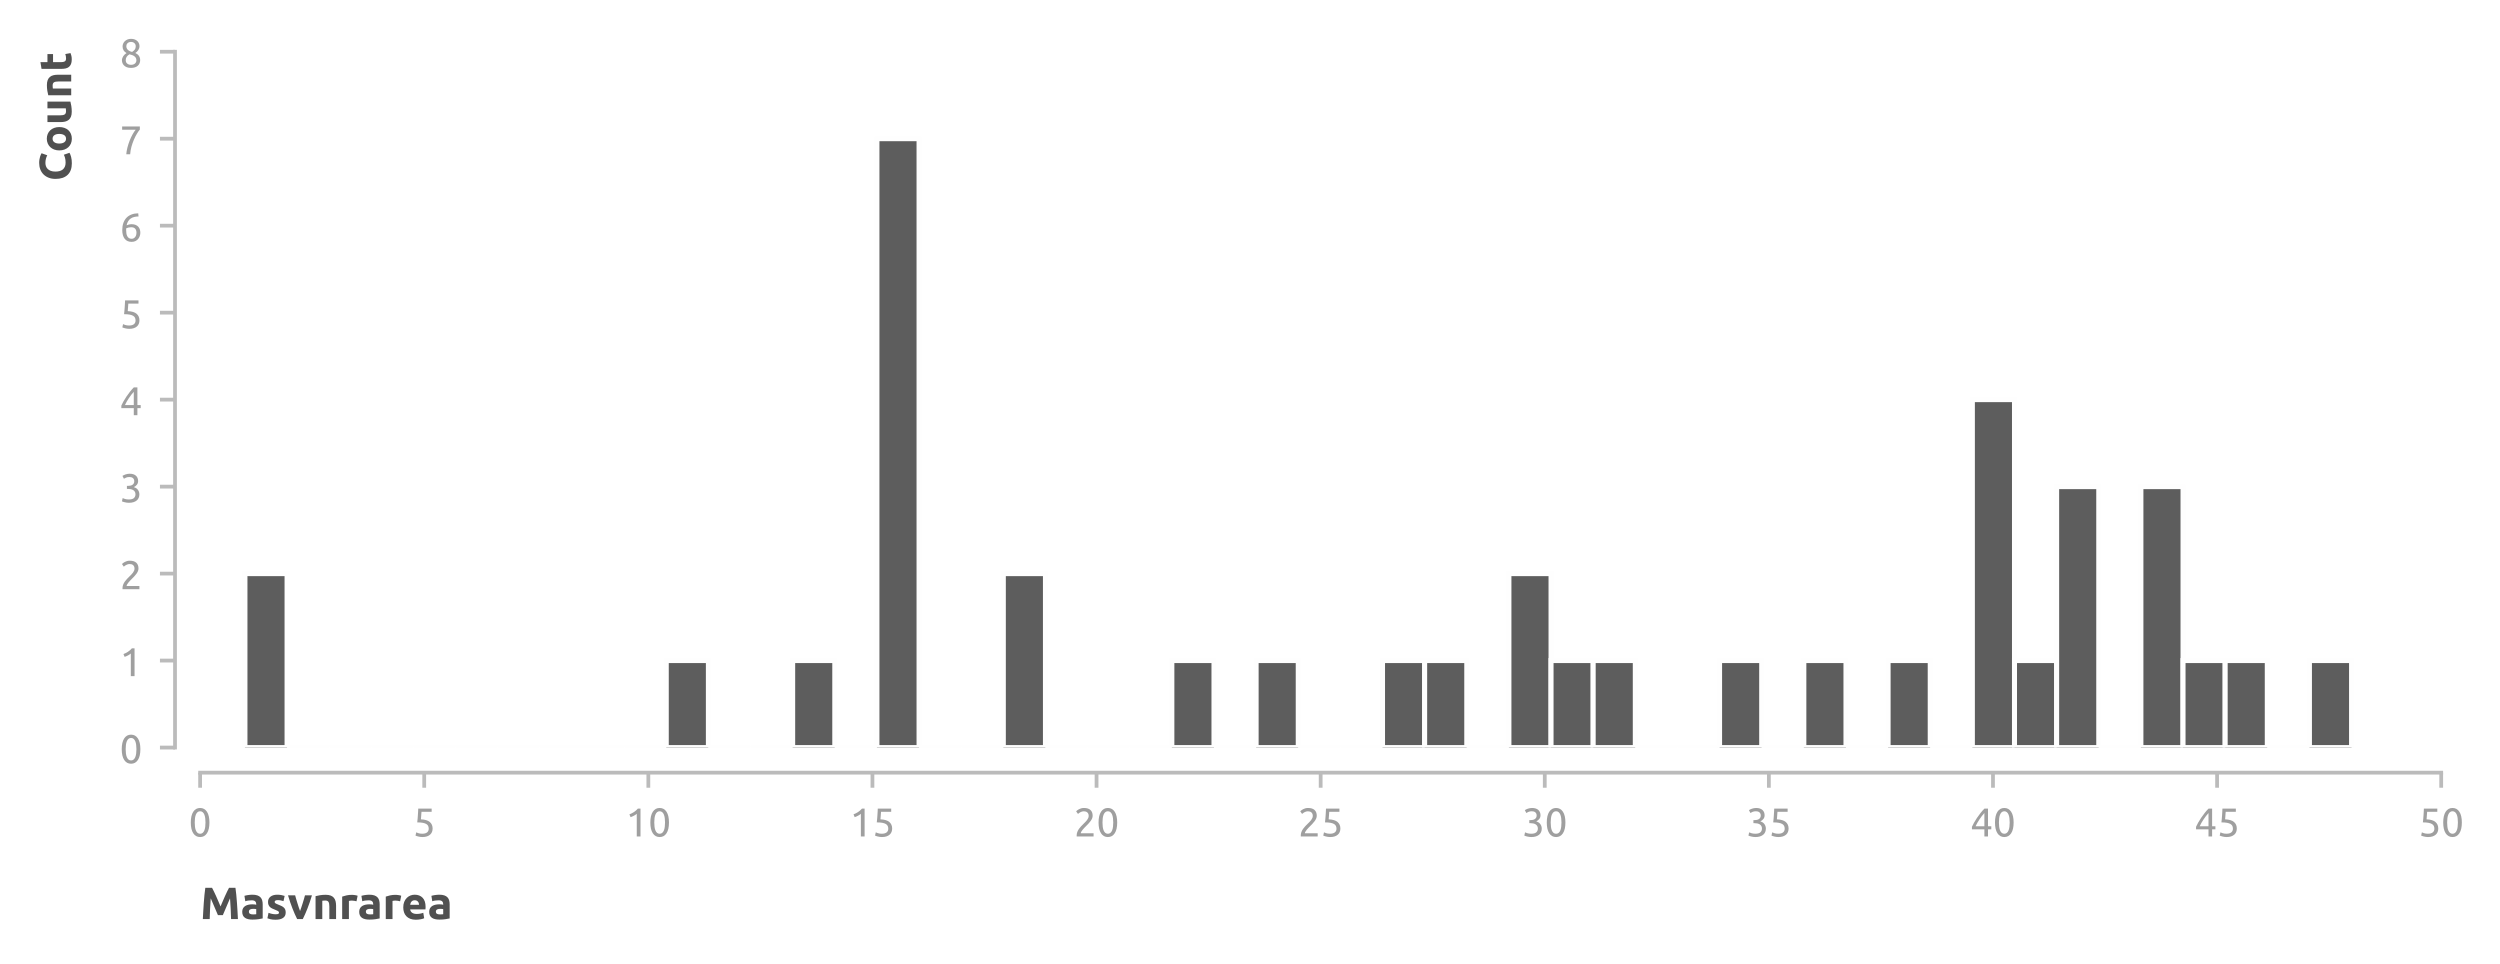
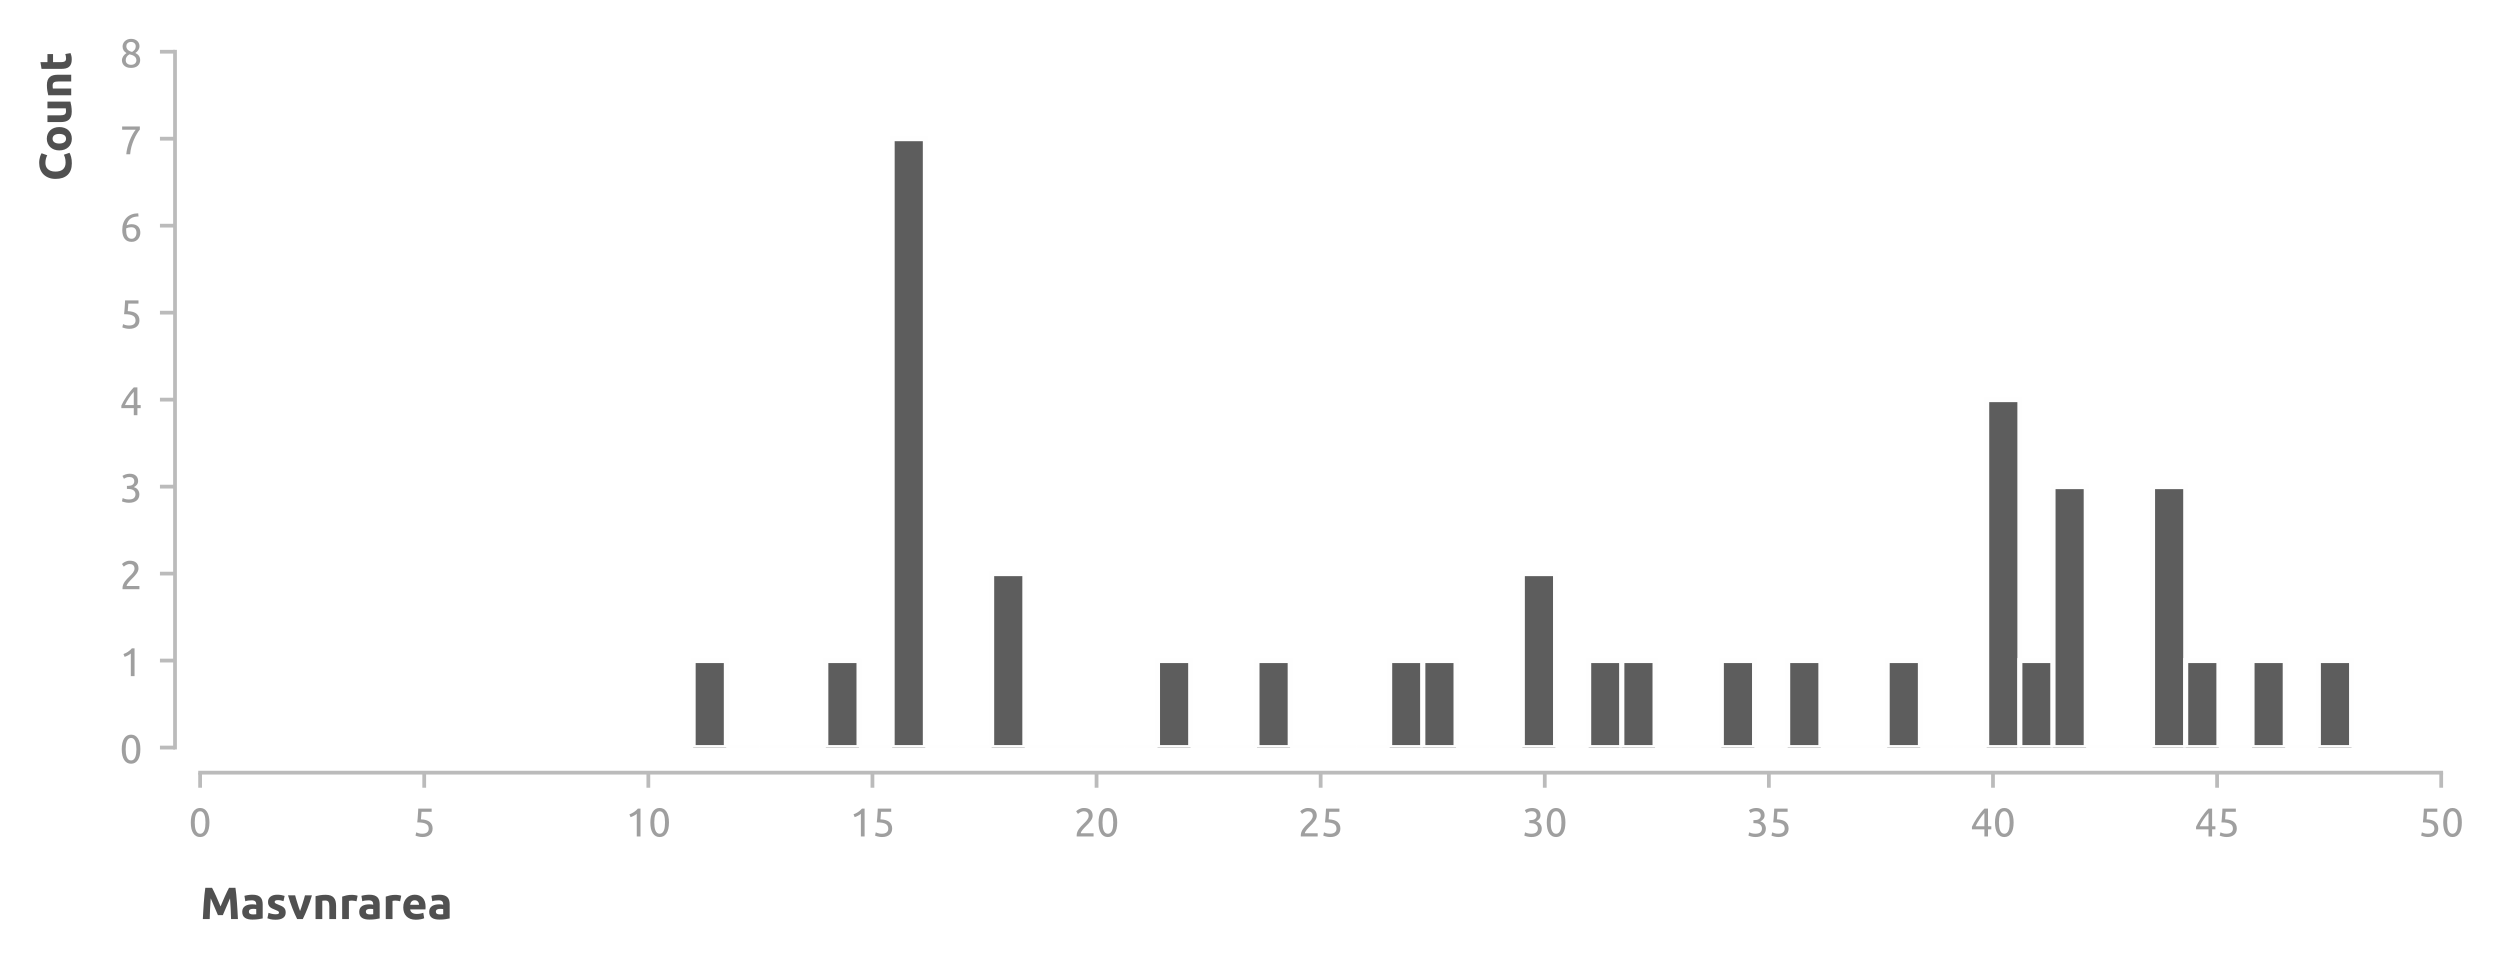
<svg xmlns="http://www.w3.org/2000/svg" xmlns:xlink="http://www.w3.org/1999/xlink" width="497.973pt" height="191.94pt" viewBox="0 0 497.973 191.94" version="1.1">
  <defs>
    <style type="text/css">*{stroke-linejoin: round; stroke-linecap: butt}</style>
  </defs>
  <g id="figure_1">
    <g id="patch_1">
      <path d="M 0 191.94  L 497.973 191.94  L 497.973 0  L 0 0  L 0 191.94  z " style="fill: none" />
    </g>
    <g id="axes_1">
      <g id="patch_2">
        <path d="M 39.861 148.904  L 486.261 148.904  L 486.261 10.304  L 39.861 10.304  L 39.861 148.904  z " style="fill: none" />
      </g>
      <g id="matplotlib.axis_1">
        <g id="xtick_1">
          <g id="line2d_1">
            <defs>
-               <path id="mdb05802942" d="M 0 0  L 0 3  " style="stroke: #bbbbbb; stroke-width: 0.75" />
+               <path id="m3049bb9546" d="M 0 0  L 0 3  " style="stroke: #bbbbbb; stroke-width: 0.75" />
            </defs>
            <g>
-               <use xlink:href="#mdb05802942" x="39.861" y="153.904" style="fill: #bbbbbb; stroke: #bbbbbb; stroke-width: 0.75" />
+               <use xlink:href="#m3049bb9546" x="39.861" y="153.904" style="fill: #bbbbbb; stroke: #bbbbbb; stroke-width: 0.75" />
            </g>
          </g>
          <g id="text_1">
            <g style="fill: #9f9f9f" transform="translate(37.60469 166.6113) scale(0.08 -0.08)">
              <defs>
                <path id="Ubuntu-30" d="M 320 2221  Q 320 3334 713 3936  Q 1107 4538 1805 4538  Q 2502 4538 2896 3936  Q 3290 3334 3290 2221  Q 3290 1107 2896 505  Q 2502 -96 1805 -96  Q 1107 -96 713 505  Q 320 1107 320 2221  z M 2662 2221  Q 2662 2586 2620 2912  Q 2579 3238 2480 3481  Q 2381 3725 2214 3869  Q 2048 4013 1805 4013  Q 1562 4013 1395 3869  Q 1229 3725 1129 3481  Q 1030 3238 988 2912  Q 947 2586 947 2221  Q 947 1856 988 1529  Q 1030 1203 1129 960  Q 1229 717 1395 573  Q 1562 429 1805 429  Q 2048 429 2214 573  Q 2381 717 2480 960  Q 2579 1203 2620 1529  Q 2662 1856 2662 2221  z " transform="scale(0.015625)" />
              </defs>
              <use xlink:href="#Ubuntu-30" />
            </g>
          </g>
        </g>
        <g id="xtick_2">
          <g id="line2d_2">
            <g>
-               <use xlink:href="#mdb05802942" x="84.501" y="153.904" style="fill: #bbbbbb; stroke: #bbbbbb; stroke-width: 0.75" />
+               <use xlink:href="#m3049bb9546" x="84.501" y="153.904" style="fill: #bbbbbb; stroke: #bbbbbb; stroke-width: 0.75" />
            </g>
          </g>
          <g id="text_2">
            <g style="fill: #9f9f9f" transform="translate(82.24469 166.6113) scale(0.08 -0.08)">
              <defs>
                <path id="Ubuntu-35" d="M 1274 2726  Q 2240 2688 2691 2304  Q 3142 1920 3142 1261  Q 3142 966 3043 716  Q 2944 467 2742 288  Q 2541 109 2233 6  Q 1926 -96 1504 -96  Q 1338 -96 1165 -70  Q 992 -45 845 -6  Q 698 32 582 70  Q 467 109 416 134  L 531 653  Q 640 602 886 518  Q 1133 435 1491 435  Q 1779 435 1974 499  Q 2170 563 2291 672  Q 2413 781 2467 925  Q 2522 1069 2522 1229  Q 2522 1472 2438 1661  Q 2355 1850 2144 1978  Q 1933 2106 1581 2173  Q 1229 2240 691 2240  Q 730 2554 752 2829  Q 774 3104 793 3366  Q 813 3629 825 3888  Q 838 4147 851 4435  L 2989 4435  L 2989 3930  L 1370 3930  Q 1363 3834 1350 3670  Q 1338 3507 1325 3331  Q 1312 3155 1299 2988  Q 1286 2822 1274 2726  z " transform="scale(0.015625)" />
              </defs>
              <use xlink:href="#Ubuntu-35" />
            </g>
          </g>
        </g>
        <g id="xtick_3">
          <g id="line2d_3">
            <g>
-               <use xlink:href="#mdb05802942" x="129.141" y="153.904" style="fill: #bbbbbb; stroke: #bbbbbb; stroke-width: 0.75" />
+               <use xlink:href="#m3049bb9546" x="129.141" y="153.904" style="fill: #bbbbbb; stroke: #bbbbbb; stroke-width: 0.75" />
            </g>
          </g>
          <g id="text_3">
            <g style="fill: #9f9f9f" transform="translate(124.6284 166.6113) scale(0.08 -0.08)">
              <defs>
                <path id="Ubuntu-31" d="M 595 3520  Q 960 3661 1305 3881  Q 1651 4102 1939 4435  L 2362 4435  L 2362 0  L 1766 0  L 1766 3610  Q 1690 3539 1578 3462  Q 1466 3386 1334 3315  Q 1203 3245 1059 3181  Q 915 3117 781 3072  L 595 3520  z " transform="scale(0.015625)" />
              </defs>
              <use xlink:href="#Ubuntu-31" />
              <use xlink:href="#Ubuntu-30" x="56.4" />
            </g>
          </g>
        </g>
        <g id="xtick_4">
          <g id="line2d_4">
            <g>
-               <use xlink:href="#mdb05802942" x="173.781" y="153.904" style="fill: #bbbbbb; stroke: #bbbbbb; stroke-width: 0.75" />
+               <use xlink:href="#m3049bb9546" x="173.781" y="153.904" style="fill: #bbbbbb; stroke: #bbbbbb; stroke-width: 0.75" />
            </g>
          </g>
          <g id="text_4">
            <g style="fill: #9f9f9f" transform="translate(169.2684 166.6113) scale(0.08 -0.08)">
              <use xlink:href="#Ubuntu-31" />
              <use xlink:href="#Ubuntu-35" x="56.4" />
            </g>
          </g>
        </g>
        <g id="xtick_5">
          <g id="line2d_5">
            <g>
-               <use xlink:href="#mdb05802942" x="218.421" y="153.904" style="fill: #bbbbbb; stroke: #bbbbbb; stroke-width: 0.75" />
+               <use xlink:href="#m3049bb9546" x="218.421" y="153.904" style="fill: #bbbbbb; stroke: #bbbbbb; stroke-width: 0.75" />
            </g>
          </g>
          <g id="text_5">
            <g style="fill: #9f9f9f" transform="translate(213.9084 166.6113) scale(0.08 -0.08)">
              <defs>
                <path id="Ubuntu-32" d="M 2989 3302  Q 2989 3072 2896 2857  Q 2803 2643 2649 2435  Q 2496 2227 2304 2025  Q 2112 1824 1920 1632  Q 1811 1523 1667 1376  Q 1523 1229 1395 1069  Q 1267 909 1180 761  Q 1094 614 1094 506  L 3136 506  L 3136 0  L 448 0  Q 442 38 442 76  Q 442 115 442 147  Q 442 448 541 707  Q 640 966 800 1196  Q 960 1427 1158 1632  Q 1357 1837 1549 2029  Q 1709 2182 1853 2332  Q 1997 2483 2109 2633  Q 2221 2784 2288 2944  Q 2355 3104 2355 3283  Q 2355 3475 2294 3609  Q 2234 3744 2131 3833  Q 2029 3923 1891 3964  Q 1754 4006 1600 4006  Q 1414 4006 1260 3955  Q 1107 3904 985 3837  Q 864 3770 781 3696  Q 698 3622 653 3584  L 358 4006  Q 416 4070 531 4163  Q 646 4256 806 4339  Q 966 4422 1164 4480  Q 1363 4538 1594 4538  Q 2291 4538 2640 4214  Q 2989 3891 2989 3302  z " transform="scale(0.015625)" />
              </defs>
              <use xlink:href="#Ubuntu-32" />
              <use xlink:href="#Ubuntu-30" x="56.4" />
            </g>
          </g>
        </g>
        <g id="xtick_6">
          <g id="line2d_6">
            <g>
-               <use xlink:href="#mdb05802942" x="263.061" y="153.904" style="fill: #bbbbbb; stroke: #bbbbbb; stroke-width: 0.75" />
+               <use xlink:href="#m3049bb9546" x="263.061" y="153.904" style="fill: #bbbbbb; stroke: #bbbbbb; stroke-width: 0.75" />
            </g>
          </g>
          <g id="text_6">
            <g style="fill: #9f9f9f" transform="translate(258.5484 166.6113) scale(0.08 -0.08)">
              <use xlink:href="#Ubuntu-32" />
              <use xlink:href="#Ubuntu-35" x="56.4" />
            </g>
          </g>
        </g>
        <g id="xtick_7">
          <g id="line2d_7">
            <g>
-               <use xlink:href="#mdb05802942" x="307.701" y="153.904" style="fill: #bbbbbb; stroke: #bbbbbb; stroke-width: 0.75" />
+               <use xlink:href="#m3049bb9546" x="307.701" y="153.904" style="fill: #bbbbbb; stroke: #bbbbbb; stroke-width: 0.75" />
            </g>
          </g>
          <g id="text_7">
            <g style="fill: #9f9f9f" transform="translate(303.1884 166.6113) scale(0.08 -0.08)">
              <defs>
                <path id="Ubuntu-33" d="M 1446 435  Q 2016 435 2262 659  Q 2509 883 2509 1261  Q 2509 1504 2406 1670  Q 2304 1837 2137 1936  Q 1971 2035 1750 2076  Q 1530 2118 1299 2118  L 1146 2118  L 1146 2605  L 1357 2605  Q 1517 2605 1686 2637  Q 1856 2669 1997 2752  Q 2138 2835 2227 2979  Q 2317 3123 2317 3341  Q 2317 3520 2253 3648  Q 2189 3776 2083 3859  Q 1978 3942 1840 3977  Q 1702 4013 1549 4013  Q 1242 4013 1027 3923  Q 813 3834 666 3738  L 435 4192  Q 512 4243 630 4304  Q 749 4365 896 4416  Q 1043 4467 1212 4502  Q 1382 4538 1568 4538  Q 1920 4538 2176 4451  Q 2432 4365 2598 4208  Q 2765 4051 2848 3836  Q 2931 3622 2931 3373  Q 2931 3027 2732 2780  Q 2534 2534 2253 2406  Q 2426 2355 2586 2259  Q 2746 2163 2864 2016  Q 2982 1869 3056 1677  Q 3130 1485 3130 1248  Q 3130 960 3030 713  Q 2931 467 2723 288  Q 2515 109 2201 6  Q 1888 -96 1459 -96  Q 1293 -96 1117 -70  Q 941 -45 787 -6  Q 634 32 518 70  Q 403 109 352 134  L 467 653  Q 576 602 829 518  Q 1082 435 1446 435  z " transform="scale(0.015625)" />
              </defs>
              <use xlink:href="#Ubuntu-33" />
              <use xlink:href="#Ubuntu-30" x="56.4" />
            </g>
          </g>
        </g>
        <g id="xtick_8">
          <g id="line2d_8">
            <g>
-               <use xlink:href="#mdb05802942" x="352.341" y="153.904" style="fill: #bbbbbb; stroke: #bbbbbb; stroke-width: 0.75" />
+               <use xlink:href="#m3049bb9546" x="352.341" y="153.904" style="fill: #bbbbbb; stroke: #bbbbbb; stroke-width: 0.75" />
            </g>
          </g>
          <g id="text_8">
            <g style="fill: #9f9f9f" transform="translate(347.8284 166.6113) scale(0.08 -0.08)">
              <use xlink:href="#Ubuntu-33" />
              <use xlink:href="#Ubuntu-35" x="56.4" />
            </g>
          </g>
        </g>
        <g id="xtick_9">
          <g id="line2d_9">
            <g>
-               <use xlink:href="#mdb05802942" x="396.981" y="153.904" style="fill: #bbbbbb; stroke: #bbbbbb; stroke-width: 0.75" />
+               <use xlink:href="#m3049bb9546" x="396.981" y="153.904" style="fill: #bbbbbb; stroke: #bbbbbb; stroke-width: 0.75" />
            </g>
          </g>
          <g id="text_9">
            <g style="fill: #9f9f9f" transform="translate(392.4684 166.6113) scale(0.08 -0.08)">
              <defs>
                <path id="Ubuntu-34" d="M 256 1536  Q 378 1818 589 2192  Q 800 2566 1065 2963  Q 1331 3360 1635 3744  Q 1939 4128 2246 4435  L 2816 4435  L 2816 1619  L 3341 1619  L 3341 1133  L 2816 1133  L 2816 0  L 2240 0  L 2240 1133  L 256 1133  L 256 1536  z M 2240 3731  Q 2048 3526 1853 3273  Q 1658 3021 1472 2745  Q 1286 2470 1123 2182  Q 960 1894 832 1619  L 2240 1619  L 2240 3731  z " transform="scale(0.015625)" />
              </defs>
              <use xlink:href="#Ubuntu-34" />
              <use xlink:href="#Ubuntu-30" x="56.4" />
            </g>
          </g>
        </g>
        <g id="xtick_10">
          <g id="line2d_10">
            <g>
-               <use xlink:href="#mdb05802942" x="441.621" y="153.904" style="fill: #bbbbbb; stroke: #bbbbbb; stroke-width: 0.75" />
+               <use xlink:href="#m3049bb9546" x="441.621" y="153.904" style="fill: #bbbbbb; stroke: #bbbbbb; stroke-width: 0.75" />
            </g>
          </g>
          <g id="text_10">
            <g style="fill: #9f9f9f" transform="translate(437.1084 166.6113) scale(0.08 -0.08)">
              <use xlink:href="#Ubuntu-34" />
              <use xlink:href="#Ubuntu-35" x="56.4" />
            </g>
          </g>
        </g>
        <g id="xtick_11">
          <g id="line2d_11">
            <g>
-               <use xlink:href="#mdb05802942" x="486.261" y="153.904" style="fill: #bbbbbb; stroke: #bbbbbb; stroke-width: 0.75" />
+               <use xlink:href="#m3049bb9546" x="486.261" y="153.904" style="fill: #bbbbbb; stroke: #bbbbbb; stroke-width: 0.75" />
            </g>
          </g>
          <g id="text_11">
            <g style="fill: #9f9f9f" transform="translate(481.7484 166.6113) scale(0.08 -0.08)">
              <use xlink:href="#Ubuntu-35" />
              <use xlink:href="#Ubuntu-30" x="56.4" />
            </g>
          </g>
        </g>
        <g id="text_12">
          <g style="fill: #505050" transform="translate(39.86094 183.0747) scale(0.09 -0.09)">
            <defs>
              <path id="Ubuntu-Bold-4d" d="M 1690 4435  Q 1805 4224 1955 3913  Q 2106 3603 2269 3241  Q 2432 2880 2592 2502  Q 2752 2125 2893 1792  Q 3034 2125 3194 2502  Q 3354 2880 3517 3241  Q 3680 3603 3830 3913  Q 3981 4224 4096 4435  L 5005 4435  Q 5069 3994 5123 3446  Q 5178 2899 5219 2307  Q 5261 1715 5296 1120  Q 5331 525 5357 0  L 4384 0  Q 4365 646 4333 1408  Q 4301 2170 4237 2944  Q 4122 2675 3981 2348  Q 3840 2022 3702 1696  Q 3565 1370 3437 1072  Q 3309 774 3219 563  L 2522 563  Q 2432 774 2304 1072  Q 2176 1370 2038 1696  Q 1901 2022 1760 2348  Q 1619 2675 1504 2944  Q 1440 2170 1408 1408  Q 1376 646 1357 0  L 384 0  Q 410 525 445 1120  Q 480 1715 521 2307  Q 563 2899 617 3446  Q 672 3994 736 4435  L 1690 4435  z " transform="scale(0.015625)" />
              <path id="Ubuntu-Bold-61" d="M 1734 666  Q 1875 666 2003 672  Q 2131 678 2208 691  L 2208 1414  Q 2150 1427 2035 1440  Q 1920 1453 1824 1453  Q 1690 1453 1571 1437  Q 1453 1421 1363 1376  Q 1274 1331 1222 1254  Q 1171 1178 1171 1062  Q 1171 838 1321 752  Q 1472 666 1734 666  z M 1658 3456  Q 2080 3456 2361 3360  Q 2643 3264 2812 3085  Q 2982 2906 3052 2650  Q 3123 2394 3123 2080  L 3123 96  Q 2918 51 2553 -9  Q 2189 -70 1670 -70  Q 1344 -70 1078 -12  Q 813 45 621 176  Q 429 307 326 518  Q 224 730 224 1037  Q 224 1331 342 1536  Q 461 1741 659 1862  Q 858 1984 1114 2038  Q 1370 2093 1645 2093  Q 1830 2093 1974 2077  Q 2118 2061 2208 2035  L 2208 2125  Q 2208 2368 2061 2515  Q 1914 2662 1549 2662  Q 1306 2662 1069 2627  Q 832 2592 659 2528  L 538 3296  Q 621 3322 745 3350  Q 870 3379 1017 3401  Q 1165 3424 1328 3440  Q 1491 3456 1658 3456  z " transform="scale(0.015625)" />
              <path id="Ubuntu-Bold-73" d="M 1414 685  Q 1677 685 1785 736  Q 1894 787 1894 934  Q 1894 1050 1753 1136  Q 1613 1222 1325 1331  Q 1101 1414 918 1504  Q 736 1594 608 1718  Q 480 1843 409 2016  Q 339 2189 339 2432  Q 339 2906 691 3181  Q 1043 3456 1658 3456  Q 1965 3456 2246 3401  Q 2528 3347 2694 3283  L 2528 2541  Q 2362 2598 2166 2643  Q 1971 2688 1728 2688  Q 1280 2688 1280 2438  Q 1280 2381 1299 2336  Q 1318 2291 1376 2249  Q 1434 2208 1533 2160  Q 1632 2112 1786 2054  Q 2099 1939 2304 1827  Q 2509 1715 2627 1584  Q 2746 1453 2794 1293  Q 2842 1133 2842 922  Q 2842 422 2467 166  Q 2093 -90 1408 -90  Q 960 -90 662 -13  Q 365 64 250 115  L 410 890  Q 653 794 909 739  Q 1165 685 1414 685  z " transform="scale(0.015625)" />
              <path id="Ubuntu-Bold-76" d="M 1363 0  Q 1037 640 701 1497  Q 365 2355 64 3366  L 1075 3366  Q 1139 3117 1225 2825  Q 1312 2534 1405 2236  Q 1498 1939 1590 1657  Q 1683 1376 1773 1146  Q 1856 1376 1952 1657  Q 2048 1939 2141 2236  Q 2234 2534 2320 2825  Q 2406 3117 2470 3366  L 3456 3366  Q 3155 2355 2819 1497  Q 2483 640 2157 0  L 1363 0  z " transform="scale(0.015625)" />
              <path id="Ubuntu-Bold-6e" d="M 448 3251  Q 691 3322 1075 3382  Q 1459 3443 1882 3443  Q 2310 3443 2595 3331  Q 2880 3219 3046 3014  Q 3213 2810 3283 2528  Q 3354 2246 3354 1901  L 3354 0  L 2400 0  L 2400 1786  Q 2400 2246 2278 2438  Q 2157 2630 1824 2630  Q 1722 2630 1606 2620  Q 1491 2611 1402 2598  L 1402 0  L 448 0  L 448 3251  z " transform="scale(0.015625)" />
              <path id="Ubuntu-Bold-72" d="M 2477 2522  Q 2349 2554 2176 2589  Q 2003 2624 1805 2624  Q 1715 2624 1590 2608  Q 1466 2592 1402 2573  L 1402 0  L 448 0  L 448 3187  Q 704 3277 1053 3357  Q 1402 3437 1830 3437  Q 1907 3437 2016 3427  Q 2125 3418 2233 3402  Q 2342 3386 2451 3363  Q 2560 3341 2637 3309  L 2477 2522  z " transform="scale(0.015625)" />
              <path id="Ubuntu-Bold-65" d="M 288 1658  Q 288 2106 425 2442  Q 563 2778 787 3002  Q 1011 3226 1302 3341  Q 1594 3456 1901 3456  Q 2618 3456 3034 3017  Q 3450 2579 3450 1728  Q 3450 1645 3443 1545  Q 3437 1446 3430 1370  L 1267 1370  Q 1299 1075 1542 902  Q 1786 730 2195 730  Q 2458 730 2710 778  Q 2963 826 3123 896  L 3251 122  Q 3174 83 3046 44  Q 2918 6 2761 -22  Q 2605 -51 2425 -70  Q 2246 -90 2067 -90  Q 1613 -90 1277 44  Q 941 179 720 412  Q 499 646 393 966  Q 288 1286 288 1658  z M 2528 2022  Q 2522 2144 2486 2259  Q 2451 2374 2377 2464  Q 2304 2554 2192 2611  Q 2080 2669 1914 2669  Q 1754 2669 1638 2614  Q 1523 2560 1446 2470  Q 1370 2381 1328 2262  Q 1286 2144 1267 2022  L 2528 2022  z " transform="scale(0.015625)" />
            </defs>
            <use xlink:href="#Ubuntu-Bold-4d" />
            <use xlink:href="#Ubuntu-Bold-61" x="89.7" />
            <use xlink:href="#Ubuntu-Bold-73" x="145" />
            <use xlink:href="#Ubuntu-Bold-76" x="193.5" />
            <use xlink:href="#Ubuntu-Bold-6e" x="248.5" />
            <use xlink:href="#Ubuntu-Bold-72" x="307.4" />
            <use xlink:href="#Ubuntu-Bold-61" x="348.6" />
            <use xlink:href="#Ubuntu-Bold-72" x="403.9" />
            <use xlink:href="#Ubuntu-Bold-65" x="445.1" />
            <use xlink:href="#Ubuntu-Bold-61" x="503.5" />
          </g>
        </g>
      </g>
      <g id="matplotlib.axis_2">
        <g id="ytick_1">
          <g id="line2d_12">
            <defs>
-               <path id="m815b0ed73c" d="M 0 0  L -3 0  " style="stroke: #bbbbbb; stroke-width: 0.75" />
+               <path id="m69e957764c" d="M 0 0  L -3 0  " style="stroke: #bbbbbb; stroke-width: 0.75" />
            </defs>
            <g>
-               <use xlink:href="#m815b0ed73c" x="34.861" y="148.904" style="fill: #bbbbbb; stroke: #bbbbbb; stroke-width: 0.75" />
+               <use xlink:href="#m69e957764c" x="34.861" y="148.904" style="fill: #bbbbbb; stroke: #bbbbbb; stroke-width: 0.75" />
            </g>
          </g>
          <g id="text_13">
            <g style="fill: #9f9f9f" transform="translate(23.84844 152.0075) scale(0.08 -0.08)">
              <use xlink:href="#Ubuntu-30" />
            </g>
          </g>
        </g>
        <g id="ytick_2">
          <g id="line2d_13">
            <g>
-               <use xlink:href="#m815b0ed73c" x="34.861" y="131.579" style="fill: #bbbbbb; stroke: #bbbbbb; stroke-width: 0.75" />
+               <use xlink:href="#m69e957764c" x="34.861" y="131.579" style="fill: #bbbbbb; stroke: #bbbbbb; stroke-width: 0.75" />
            </g>
          </g>
          <g id="text_14">
            <g style="fill: #9f9f9f" transform="translate(23.84844 134.6825) scale(0.08 -0.08)">
              <use xlink:href="#Ubuntu-31" />
            </g>
          </g>
        </g>
        <g id="ytick_3">
          <g id="line2d_14">
            <g>
-               <use xlink:href="#m815b0ed73c" x="34.861" y="114.254" style="fill: #bbbbbb; stroke: #bbbbbb; stroke-width: 0.75" />
+               <use xlink:href="#m69e957764c" x="34.861" y="114.254" style="fill: #bbbbbb; stroke: #bbbbbb; stroke-width: 0.75" />
            </g>
          </g>
          <g id="text_15">
            <g style="fill: #9f9f9f" transform="translate(23.84844 117.3575) scale(0.08 -0.08)">
              <use xlink:href="#Ubuntu-32" />
            </g>
          </g>
        </g>
        <g id="ytick_4">
          <g id="line2d_15">
            <g>
-               <use xlink:href="#m815b0ed73c" x="34.861" y="96.929" style="fill: #bbbbbb; stroke: #bbbbbb; stroke-width: 0.75" />
+               <use xlink:href="#m69e957764c" x="34.861" y="96.929" style="fill: #bbbbbb; stroke: #bbbbbb; stroke-width: 0.75" />
            </g>
          </g>
          <g id="text_16">
            <g style="fill: #9f9f9f" transform="translate(23.84844 100.0325) scale(0.08 -0.08)">
              <use xlink:href="#Ubuntu-33" />
            </g>
          </g>
        </g>
        <g id="ytick_5">
          <g id="line2d_16">
            <g>
-               <use xlink:href="#m815b0ed73c" x="34.861" y="79.604" style="fill: #bbbbbb; stroke: #bbbbbb; stroke-width: 0.75" />
+               <use xlink:href="#m69e957764c" x="34.861" y="79.604" style="fill: #bbbbbb; stroke: #bbbbbb; stroke-width: 0.75" />
            </g>
          </g>
          <g id="text_17">
            <g style="fill: #9f9f9f" transform="translate(23.84844 82.7075) scale(0.08 -0.08)">
              <use xlink:href="#Ubuntu-34" />
            </g>
          </g>
        </g>
        <g id="ytick_6">
          <g id="line2d_17">
            <g>
-               <use xlink:href="#m815b0ed73c" x="34.861" y="62.279" style="fill: #bbbbbb; stroke: #bbbbbb; stroke-width: 0.75" />
+               <use xlink:href="#m69e957764c" x="34.861" y="62.279" style="fill: #bbbbbb; stroke: #bbbbbb; stroke-width: 0.75" />
            </g>
          </g>
          <g id="text_18">
            <g style="fill: #9f9f9f" transform="translate(23.84844 65.3825) scale(0.08 -0.08)">
              <use xlink:href="#Ubuntu-35" />
            </g>
          </g>
        </g>
        <g id="ytick_7">
          <g id="line2d_18">
            <g>
-               <use xlink:href="#m815b0ed73c" x="34.861" y="44.954" style="fill: #bbbbbb; stroke: #bbbbbb; stroke-width: 0.75" />
+               <use xlink:href="#m69e957764c" x="34.861" y="44.954" style="fill: #bbbbbb; stroke: #bbbbbb; stroke-width: 0.75" />
            </g>
          </g>
          <g id="text_19">
            <g style="fill: #9f9f9f" transform="translate(23.84844 48.0575) scale(0.08 -0.08)">
              <defs>
                <path id="Ubuntu-36" d="M 403 1779  Q 403 2426 582 2922  Q 762 3418 1091 3757  Q 1421 4096 1891 4272  Q 2362 4448 2950 4454  L 2995 3955  Q 2618 3949 2307 3872  Q 1997 3795 1753 3628  Q 1510 3462 1344 3196  Q 1178 2931 1094 2541  Q 1261 2618 1469 2669  Q 1677 2720 1901 2720  Q 2278 2720 2540 2605  Q 2803 2490 2969 2301  Q 3136 2112 3209 1865  Q 3283 1619 3283 1350  Q 3283 1107 3200 851  Q 3117 595 2947 384  Q 2778 173 2515 38  Q 2253 -96 1894 -96  Q 1165 -96 784 403  Q 403 902 403 1779  z M 1837 2234  Q 1613 2234 1421 2192  Q 1229 2150 1037 2067  Q 1030 1997 1027 1923  Q 1024 1850 1024 1779  Q 1024 1498 1062 1248  Q 1101 998 1200 809  Q 1299 621 1465 509  Q 1632 397 1888 397  Q 2099 397 2246 486  Q 2394 576 2490 717  Q 2586 858 2627 1021  Q 2669 1184 2669 1338  Q 2669 1773 2461 2003  Q 2253 2234 1837 2234  z " transform="scale(0.015625)" />
              </defs>
              <use xlink:href="#Ubuntu-36" />
            </g>
          </g>
        </g>
        <g id="ytick_8">
          <g id="line2d_19">
            <g>
-               <use xlink:href="#m815b0ed73c" x="34.861" y="27.629" style="fill: #bbbbbb; stroke: #bbbbbb; stroke-width: 0.75" />
+               <use xlink:href="#m69e957764c" x="34.861" y="27.629" style="fill: #bbbbbb; stroke: #bbbbbb; stroke-width: 0.75" />
            </g>
          </g>
          <g id="text_20">
            <g style="fill: #9f9f9f" transform="translate(23.84844 30.7325) scale(0.08 -0.08)">
              <defs>
                <path id="Ubuntu-37" d="M 1043 0  Q 1082 512 1226 1078  Q 1370 1645 1581 2179  Q 1792 2714 2045 3171  Q 2298 3629 2541 3917  L 384 3917  L 384 4435  L 3206 4435  L 3206 3942  Q 2995 3699 2739 3273  Q 2483 2848 2256 2320  Q 2029 1792 1865 1193  Q 1702 595 1664 0  L 1043 0  z " transform="scale(0.015625)" />
              </defs>
              <use xlink:href="#Ubuntu-37" />
            </g>
          </g>
        </g>
        <g id="ytick_9">
          <g id="line2d_20">
            <g>
-               <use xlink:href="#m815b0ed73c" x="34.861" y="10.304" style="fill: #bbbbbb; stroke: #bbbbbb; stroke-width: 0.75" />
+               <use xlink:href="#m69e957764c" x="34.861" y="10.304" style="fill: #bbbbbb; stroke: #bbbbbb; stroke-width: 0.75" />
            </g>
          </g>
          <g id="text_21">
            <g style="fill: #9f9f9f" transform="translate(23.84844 13.4075) scale(0.08 -0.08)">
              <defs>
                <path id="Ubuntu-38" d="M 3258 1152  Q 3258 883 3165 656  Q 3072 429 2889 259  Q 2707 90 2432 -3  Q 2157 -96 1798 -96  Q 1382 -96 1104 22  Q 826 141 659 320  Q 493 499 422 713  Q 352 928 352 1120  Q 352 1306 413 1475  Q 474 1645 573 1792  Q 672 1939 803 2057  Q 934 2176 1082 2266  Q 454 2624 454 3322  Q 454 3565 550 3785  Q 646 4006 822 4172  Q 998 4339 1248 4438  Q 1498 4538 1805 4538  Q 2163 4538 2419 4429  Q 2675 4320 2838 4150  Q 3002 3981 3075 3776  Q 3149 3571 3149 3379  Q 3149 3194 3094 3030  Q 3040 2867 2947 2726  Q 2854 2586 2736 2477  Q 2618 2368 2490 2285  Q 3245 1926 3258 1152  z M 954 1114  Q 954 998 995 873  Q 1037 749 1139 643  Q 1242 538 1402 467  Q 1562 397 1805 397  Q 2022 397 2185 461  Q 2349 525 2451 624  Q 2554 723 2605 851  Q 2656 979 2656 1114  Q 2656 1318 2579 1472  Q 2502 1626 2358 1741  Q 2214 1856 2012 1936  Q 1811 2016 1555 2074  Q 1267 1914 1110 1677  Q 954 1440 954 1114  z M 2554 3386  Q 2554 3482 2512 3597  Q 2470 3712 2380 3811  Q 2291 3910 2150 3977  Q 2010 4045 1805 4045  Q 1600 4045 1456 3981  Q 1312 3917 1222 3817  Q 1133 3718 1091 3600  Q 1050 3482 1050 3366  Q 1050 3226 1101 3085  Q 1152 2944 1261 2822  Q 1370 2701 1546 2605  Q 1722 2509 1965 2451  Q 2234 2611 2394 2825  Q 2554 3040 2554 3386  z " transform="scale(0.015625)" />
              </defs>
              <use xlink:href="#Ubuntu-38" />
            </g>
          </g>
        </g>
        <g id="text_22">
          <g style="fill: #505050" transform="translate(14.18344 36.08594) rotate(-90) scale(0.09 -0.09)">
            <defs>
              <path id="Ubuntu-Bold-43" d="M 2534 -90  Q 1453 -90 886 512  Q 320 1114 320 2221  Q 320 2771 493 3203  Q 666 3635 966 3932  Q 1267 4230 1683 4384  Q 2099 4538 2586 4538  Q 2867 4538 3097 4496  Q 3328 4454 3501 4400  Q 3674 4346 3789 4288  Q 3904 4230 3955 4198  L 3667 3392  Q 3462 3501 3190 3577  Q 2918 3654 2573 3654  Q 2342 3654 2121 3577  Q 1901 3501 1731 3331  Q 1562 3162 1459 2893  Q 1357 2624 1357 2240  Q 1357 1933 1424 1667  Q 1491 1402 1641 1210  Q 1792 1018 2035 906  Q 2278 794 2624 794  Q 2842 794 3014 819  Q 3187 845 3321 880  Q 3456 915 3558 960  Q 3661 1005 3744 1043  L 4019 243  Q 3808 115 3424 12  Q 3040 -90 2534 -90  z " transform="scale(0.015625)" />
              <path id="Ubuntu-Bold-6f" d="M 3597 1690  Q 3597 1293 3481 963  Q 3366 634 3148 400  Q 2931 166 2627 38  Q 2323 -90 1946 -90  Q 1574 -90 1270 38  Q 966 166 748 400  Q 531 634 409 963  Q 288 1293 288 1690  Q 288 2086 413 2412  Q 538 2739 758 2969  Q 979 3200 1283 3328  Q 1587 3456 1946 3456  Q 2310 3456 2614 3328  Q 2918 3200 3136 2969  Q 3354 2739 3475 2412  Q 3597 2086 3597 1690  z M 2624 1690  Q 2624 2131 2448 2384  Q 2272 2637 1946 2637  Q 1619 2637 1440 2384  Q 1261 2131 1261 1690  Q 1261 1248 1440 989  Q 1619 730 1946 730  Q 2272 730 2448 989  Q 2624 1248 2624 1690  z " transform="scale(0.015625)" />
              <path id="Ubuntu-Bold-75" d="M 3322 115  Q 3078 45 2694 -16  Q 2310 -77 1888 -77  Q 1459 -77 1174 38  Q 890 154 723 362  Q 557 570 486 858  Q 416 1146 416 1491  L 416 3366  L 1370 3366  L 1370 1606  Q 1370 1146 1491 941  Q 1613 736 1946 736  Q 2048 736 2163 745  Q 2278 755 2368 768  L 2368 3366  L 3322 3366  L 3322 115  z " transform="scale(0.015625)" />
              <path id="Ubuntu-Bold-74" d="M 416 4205  L 1370 4358  L 1370 3366  L 2515 3366  L 2515 2573  L 1370 2573  L 1370 1389  Q 1370 1088 1475 909  Q 1581 730 1901 730  Q 2054 730 2217 758  Q 2381 787 2515 838  L 2650 96  Q 2477 26 2265 -25  Q 2054 -77 1747 -77  Q 1357 -77 1101 28  Q 845 134 691 323  Q 538 512 477 781  Q 416 1050 416 1376  L 416 4205  z " transform="scale(0.015625)" />
            </defs>
            <use xlink:href="#Ubuntu-Bold-43" />
            <use xlink:href="#Ubuntu-Bold-6f" x="63.55" />
            <use xlink:href="#Ubuntu-Bold-75" x="124.25" />
            <use xlink:href="#Ubuntu-Bold-6e" x="183.15" />
            <use xlink:href="#Ubuntu-Bold-74" x="242.05" />
          </g>
        </g>
      </g>
      <g id="patch_3">
-         <path d="M 48.789 148.904  L 57.181 148.904  L 57.181 114.254  L 48.789 114.254  z " clip-path="url(#pcf8bd155c3)" style="fill: #5d5d5d; stroke: #fefefe; stroke-linejoin: miter" />
+         <path d="M 138.069 148.904  L 144.676 148.904  L 144.676 131.579  L 138.069 131.579  z " clip-path="url(#pf28889ecf5)" style="fill: #5d5d5d; stroke: #fefefe; stroke-linejoin: miter" />
      </g>
      <g id="patch_4">
-         <path d="M 57.181 148.904  L 65.574 148.904  L 65.574 148.904  L 57.181 148.904  z " clip-path="url(#pcf8bd155c3)" style="fill: #5d5d5d; stroke: #fefefe; stroke-linejoin: miter" />
+         <path d="M 144.676 148.904  L 151.282 148.904  L 151.282 148.904  L 144.676 148.904  z " clip-path="url(#pf28889ecf5)" style="fill: #5d5d5d; stroke: #fefefe; stroke-linejoin: miter" />
      </g>
      <g id="patch_5">
-         <path d="M 65.574 148.904  L 73.966 148.904  L 73.966 148.904  L 65.574 148.904  z " clip-path="url(#pcf8bd155c3)" style="fill: #5d5d5d; stroke: #fefefe; stroke-linejoin: miter" />
+         <path d="M 151.282 148.904  L 157.889 148.904  L 157.889 148.904  L 151.282 148.904  z " clip-path="url(#pf28889ecf5)" style="fill: #5d5d5d; stroke: #fefefe; stroke-linejoin: miter" />
      </g>
      <g id="patch_6">
-         <path d="M 73.966 148.904  L 82.358 148.904  L 82.358 148.904  L 73.966 148.904  z " clip-path="url(#pcf8bd155c3)" style="fill: #5d5d5d; stroke: #fefefe; stroke-linejoin: miter" />
+         <path d="M 157.889 148.904  L 164.496 148.904  L 164.496 148.904  L 157.889 148.904  z " clip-path="url(#pf28889ecf5)" style="fill: #5d5d5d; stroke: #fefefe; stroke-linejoin: miter" />
      </g>
      <g id="patch_7">
-         <path d="M 82.358 148.904  L 90.751 148.904  L 90.751 148.904  L 82.358 148.904  z " clip-path="url(#pcf8bd155c3)" style="fill: #5d5d5d; stroke: #fefefe; stroke-linejoin: miter" />
+         <path d="M 164.496 148.904  L 171.103 148.904  L 171.103 131.579  L 164.496 131.579  z " clip-path="url(#pf28889ecf5)" style="fill: #5d5d5d; stroke: #fefefe; stroke-linejoin: miter" />
      </g>
      <g id="patch_8">
-         <path d="M 90.751 148.904  L 99.143 148.904  L 99.143 148.904  L 90.751 148.904  z " clip-path="url(#pcf8bd155c3)" style="fill: #5d5d5d; stroke: #fefefe; stroke-linejoin: miter" />
+         <path d="M 171.103 148.904  L 177.709 148.904  L 177.709 148.904  L 171.103 148.904  z " clip-path="url(#pf28889ecf5)" style="fill: #5d5d5d; stroke: #fefefe; stroke-linejoin: miter" />
      </g>
      <g id="patch_9">
-         <path d="M 99.143 148.904  L 107.535 148.904  L 107.535 148.904  L 99.143 148.904  z " clip-path="url(#pcf8bd155c3)" style="fill: #5d5d5d; stroke: #fefefe; stroke-linejoin: miter" />
+         <path d="M 177.709 148.904  L 184.316 148.904  L 184.316 27.629  L 177.709 27.629  z " clip-path="url(#pf28889ecf5)" style="fill: #5d5d5d; stroke: #fefefe; stroke-linejoin: miter" />
      </g>
      <g id="patch_10">
-         <path d="M 107.535 148.904  L 115.927 148.904  L 115.927 148.904  L 107.535 148.904  z " clip-path="url(#pcf8bd155c3)" style="fill: #5d5d5d; stroke: #fefefe; stroke-linejoin: miter" />
+         <path d="M 184.316 148.904  L 190.923 148.904  L 190.923 148.904  L 184.316 148.904  z " clip-path="url(#pf28889ecf5)" style="fill: #5d5d5d; stroke: #fefefe; stroke-linejoin: miter" />
      </g>
      <g id="patch_11">
-         <path d="M 115.927 148.904  L 124.32 148.904  L 124.32 148.904  L 115.927 148.904  z " clip-path="url(#pcf8bd155c3)" style="fill: #5d5d5d; stroke: #fefefe; stroke-linejoin: miter" />
+         <path d="M 190.923 148.904  L 197.529 148.904  L 197.529 148.904  L 190.923 148.904  z " clip-path="url(#pf28889ecf5)" style="fill: #5d5d5d; stroke: #fefefe; stroke-linejoin: miter" />
      </g>
      <g id="patch_12">
-         <path d="M 124.32 148.904  L 132.712 148.904  L 132.712 148.904  L 124.32 148.904  z " clip-path="url(#pcf8bd155c3)" style="fill: #5d5d5d; stroke: #fefefe; stroke-linejoin: miter" />
+         <path d="M 197.529 148.904  L 204.136 148.904  L 204.136 114.254  L 197.529 114.254  z " clip-path="url(#pf28889ecf5)" style="fill: #5d5d5d; stroke: #fefefe; stroke-linejoin: miter" />
      </g>
      <g id="patch_13">
-         <path d="M 132.712 148.904  L 141.104 148.904  L 141.104 131.579  L 132.712 131.579  z " clip-path="url(#pcf8bd155c3)" style="fill: #5d5d5d; stroke: #fefefe; stroke-linejoin: miter" />
+         <path d="M 204.136 148.904  L 210.743 148.904  L 210.743 148.904  L 204.136 148.904  z " clip-path="url(#pf28889ecf5)" style="fill: #5d5d5d; stroke: #fefefe; stroke-linejoin: miter" />
      </g>
      <g id="patch_14">
-         <path d="M 141.104 148.904  L 149.497 148.904  L 149.497 148.904  L 141.104 148.904  z " clip-path="url(#pcf8bd155c3)" style="fill: #5d5d5d; stroke: #fefefe; stroke-linejoin: miter" />
+         <path d="M 210.743 148.904  L 217.35 148.904  L 217.35 148.904  L 210.743 148.904  z " clip-path="url(#pf28889ecf5)" style="fill: #5d5d5d; stroke: #fefefe; stroke-linejoin: miter" />
      </g>
      <g id="patch_15">
-         <path d="M 149.497 148.904  L 157.889 148.904  L 157.889 148.904  L 149.497 148.904  z " clip-path="url(#pcf8bd155c3)" style="fill: #5d5d5d; stroke: #fefefe; stroke-linejoin: miter" />
+         <path d="M 217.35 148.904  L 223.956 148.904  L 223.956 148.904  L 217.35 148.904  z " clip-path="url(#pf28889ecf5)" style="fill: #5d5d5d; stroke: #fefefe; stroke-linejoin: miter" />
      </g>
      <g id="patch_16">
-         <path d="M 157.889 148.904  L 166.281 148.904  L 166.281 131.579  L 157.889 131.579  z " clip-path="url(#pcf8bd155c3)" style="fill: #5d5d5d; stroke: #fefefe; stroke-linejoin: miter" />
+         <path d="M 223.956 148.904  L 230.563 148.904  L 230.563 148.904  L 223.956 148.904  z " clip-path="url(#pf28889ecf5)" style="fill: #5d5d5d; stroke: #fefefe; stroke-linejoin: miter" />
      </g>
      <g id="patch_17">
-         <path d="M 166.281 148.904  L 174.674 148.904  L 174.674 148.904  L 166.281 148.904  z " clip-path="url(#pcf8bd155c3)" style="fill: #5d5d5d; stroke: #fefefe; stroke-linejoin: miter" />
+         <path d="M 230.563 148.904  L 237.17 148.904  L 237.17 131.579  L 230.563 131.579  z " clip-path="url(#pf28889ecf5)" style="fill: #5d5d5d; stroke: #fefefe; stroke-linejoin: miter" />
      </g>
      <g id="patch_18">
-         <path d="M 174.674 148.904  L 183.066 148.904  L 183.066 27.629  L 174.674 27.629  z " clip-path="url(#pcf8bd155c3)" style="fill: #5d5d5d; stroke: #fefefe; stroke-linejoin: miter" />
+         <path d="M 237.17 148.904  L 243.776 148.904  L 243.776 148.904  L 237.17 148.904  z " clip-path="url(#pf28889ecf5)" style="fill: #5d5d5d; stroke: #fefefe; stroke-linejoin: miter" />
      </g>
      <g id="patch_19">
-         <path d="M 183.066 148.904  L 191.458 148.904  L 191.458 148.904  L 183.066 148.904  z " clip-path="url(#pcf8bd155c3)" style="fill: #5d5d5d; stroke: #fefefe; stroke-linejoin: miter" />
+         <path d="M 243.776 148.904  L 250.383 148.904  L 250.383 148.904  L 243.776 148.904  z " clip-path="url(#pf28889ecf5)" style="fill: #5d5d5d; stroke: #fefefe; stroke-linejoin: miter" />
      </g>
      <g id="patch_20">
-         <path d="M 191.458 148.904  L 199.851 148.904  L 199.851 148.904  L 191.458 148.904  z " clip-path="url(#pcf8bd155c3)" style="fill: #5d5d5d; stroke: #fefefe; stroke-linejoin: miter" />
+         <path d="M 250.383 148.904  L 256.99 148.904  L 256.99 131.579  L 250.383 131.579  z " clip-path="url(#pf28889ecf5)" style="fill: #5d5d5d; stroke: #fefefe; stroke-linejoin: miter" />
      </g>
      <g id="patch_21">
-         <path d="M 199.851 148.904  L 208.243 148.904  L 208.243 114.254  L 199.851 114.254  z " clip-path="url(#pcf8bd155c3)" style="fill: #5d5d5d; stroke: #fefefe; stroke-linejoin: miter" />
+         <path d="M 256.99 148.904  L 263.597 148.904  L 263.597 148.904  L 256.99 148.904  z " clip-path="url(#pf28889ecf5)" style="fill: #5d5d5d; stroke: #fefefe; stroke-linejoin: miter" />
      </g>
      <g id="patch_22">
-         <path d="M 208.243 148.904  L 216.635 148.904  L 216.635 148.904  L 208.243 148.904  z " clip-path="url(#pcf8bd155c3)" style="fill: #5d5d5d; stroke: #fefefe; stroke-linejoin: miter" />
+         <path d="M 263.597 148.904  L 270.203 148.904  L 270.203 148.904  L 263.597 148.904  z " clip-path="url(#pf28889ecf5)" style="fill: #5d5d5d; stroke: #fefefe; stroke-linejoin: miter" />
      </g>
      <g id="patch_23">
-         <path d="M 216.635 148.904  L 225.028 148.904  L 225.028 148.904  L 216.635 148.904  z " clip-path="url(#pcf8bd155c3)" style="fill: #5d5d5d; stroke: #fefefe; stroke-linejoin: miter" />
+         <path d="M 270.203 148.904  L 276.81 148.904  L 276.81 148.904  L 270.203 148.904  z " clip-path="url(#pf28889ecf5)" style="fill: #5d5d5d; stroke: #fefefe; stroke-linejoin: miter" />
      </g>
      <g id="patch_24">
-         <path d="M 225.028 148.904  L 233.42 148.904  L 233.42 148.904  L 225.028 148.904  z " clip-path="url(#pcf8bd155c3)" style="fill: #5d5d5d; stroke: #fefefe; stroke-linejoin: miter" />
+         <path d="M 276.81 148.904  L 283.417 148.904  L 283.417 131.579  L 276.81 131.579  z " clip-path="url(#pf28889ecf5)" style="fill: #5d5d5d; stroke: #fefefe; stroke-linejoin: miter" />
      </g>
      <g id="patch_25">
-         <path d="M 233.42 148.904  L 241.812 148.904  L 241.812 131.579  L 233.42 131.579  z " clip-path="url(#pcf8bd155c3)" style="fill: #5d5d5d; stroke: #fefefe; stroke-linejoin: miter" />
+         <path d="M 283.417 148.904  L 290.023 148.904  L 290.023 131.579  L 283.417 131.579  z " clip-path="url(#pf28889ecf5)" style="fill: #5d5d5d; stroke: #fefefe; stroke-linejoin: miter" />
      </g>
      <g id="patch_26">
-         <path d="M 241.812 148.904  L 250.205 148.904  L 250.205 148.904  L 241.812 148.904  z " clip-path="url(#pcf8bd155c3)" style="fill: #5d5d5d; stroke: #fefefe; stroke-linejoin: miter" />
+         <path d="M 290.023 148.904  L 296.63 148.904  L 296.63 148.904  L 290.023 148.904  z " clip-path="url(#pf28889ecf5)" style="fill: #5d5d5d; stroke: #fefefe; stroke-linejoin: miter" />
      </g>
      <g id="patch_27">
-         <path d="M 250.205 148.904  L 258.597 148.904  L 258.597 131.579  L 250.205 131.579  z " clip-path="url(#pcf8bd155c3)" style="fill: #5d5d5d; stroke: #fefefe; stroke-linejoin: miter" />
+         <path d="M 296.63 148.904  L 303.237 148.904  L 303.237 148.904  L 296.63 148.904  z " clip-path="url(#pf28889ecf5)" style="fill: #5d5d5d; stroke: #fefefe; stroke-linejoin: miter" />
      </g>
      <g id="patch_28">
-         <path d="M 258.597 148.904  L 266.989 148.904  L 266.989 148.904  L 258.597 148.904  z " clip-path="url(#pcf8bd155c3)" style="fill: #5d5d5d; stroke: #fefefe; stroke-linejoin: miter" />
+         <path d="M 303.237 148.904  L 309.844 148.904  L 309.844 114.254  L 303.237 114.254  z " clip-path="url(#pf28889ecf5)" style="fill: #5d5d5d; stroke: #fefefe; stroke-linejoin: miter" />
      </g>
      <g id="patch_29">
-         <path d="M 266.989 148.904  L 275.382 148.904  L 275.382 148.904  L 266.989 148.904  z " clip-path="url(#pcf8bd155c3)" style="fill: #5d5d5d; stroke: #fefefe; stroke-linejoin: miter" />
+         <path d="M 309.844 148.904  L 316.45 148.904  L 316.45 148.904  L 309.844 148.904  z " clip-path="url(#pf28889ecf5)" style="fill: #5d5d5d; stroke: #fefefe; stroke-linejoin: miter" />
      </g>
      <g id="patch_30">
-         <path d="M 275.382 148.904  L 283.774 148.904  L 283.774 131.579  L 275.382 131.579  z " clip-path="url(#pcf8bd155c3)" style="fill: #5d5d5d; stroke: #fefefe; stroke-linejoin: miter" />
+         <path d="M 316.45 148.904  L 323.057 148.904  L 323.057 131.579  L 316.45 131.579  z " clip-path="url(#pf28889ecf5)" style="fill: #5d5d5d; stroke: #fefefe; stroke-linejoin: miter" />
      </g>
      <g id="patch_31">
-         <path d="M 283.774 148.904  L 292.166 148.904  L 292.166 131.579  L 283.774 131.579  z " clip-path="url(#pcf8bd155c3)" style="fill: #5d5d5d; stroke: #fefefe; stroke-linejoin: miter" />
+         <path d="M 323.057 148.904  L 329.664 148.904  L 329.664 131.579  L 323.057 131.579  z " clip-path="url(#pf28889ecf5)" style="fill: #5d5d5d; stroke: #fefefe; stroke-linejoin: miter" />
      </g>
      <g id="patch_32">
-         <path d="M 292.166 148.904  L 300.559 148.904  L 300.559 148.904  L 292.166 148.904  z " clip-path="url(#pcf8bd155c3)" style="fill: #5d5d5d; stroke: #fefefe; stroke-linejoin: miter" />
+         <path d="M 329.664 148.904  L 336.271 148.904  L 336.271 148.904  L 329.664 148.904  z " clip-path="url(#pf28889ecf5)" style="fill: #5d5d5d; stroke: #fefefe; stroke-linejoin: miter" />
      </g>
      <g id="patch_33">
-         <path d="M 300.559 148.904  L 308.951 148.904  L 308.951 114.254  L 300.559 114.254  z " clip-path="url(#pcf8bd155c3)" style="fill: #5d5d5d; stroke: #fefefe; stroke-linejoin: miter" />
+         <path d="M 336.271 148.904  L 342.877 148.904  L 342.877 148.904  L 336.271 148.904  z " clip-path="url(#pf28889ecf5)" style="fill: #5d5d5d; stroke: #fefefe; stroke-linejoin: miter" />
      </g>
      <g id="patch_34">
-         <path d="M 308.951 148.904  L 317.343 148.904  L 317.343 131.579  L 308.951 131.579  z " clip-path="url(#pcf8bd155c3)" style="fill: #5d5d5d; stroke: #fefefe; stroke-linejoin: miter" />
+         <path d="M 342.877 148.904  L 349.484 148.904  L 349.484 131.579  L 342.877 131.579  z " clip-path="url(#pf28889ecf5)" style="fill: #5d5d5d; stroke: #fefefe; stroke-linejoin: miter" />
      </g>
      <g id="patch_35">
-         <path d="M 317.343 148.904  L 325.735 148.904  L 325.735 131.579  L 317.343 131.579  z " clip-path="url(#pcf8bd155c3)" style="fill: #5d5d5d; stroke: #fefefe; stroke-linejoin: miter" />
+         <path d="M 349.484 148.904  L 356.091 148.904  L 356.091 148.904  L 349.484 148.904  z " clip-path="url(#pf28889ecf5)" style="fill: #5d5d5d; stroke: #fefefe; stroke-linejoin: miter" />
      </g>
      <g id="patch_36">
-         <path d="M 325.735 148.904  L 334.128 148.904  L 334.128 148.904  L 325.735 148.904  z " clip-path="url(#pcf8bd155c3)" style="fill: #5d5d5d; stroke: #fefefe; stroke-linejoin: miter" />
+         <path d="M 356.091 148.904  L 362.697 148.904  L 362.697 131.579  L 356.091 131.579  z " clip-path="url(#pf28889ecf5)" style="fill: #5d5d5d; stroke: #fefefe; stroke-linejoin: miter" />
      </g>
      <g id="patch_37">
-         <path d="M 334.128 148.904  L 342.52 148.904  L 342.52 148.904  L 334.128 148.904  z " clip-path="url(#pcf8bd155c3)" style="fill: #5d5d5d; stroke: #fefefe; stroke-linejoin: miter" />
+         <path d="M 362.697 148.904  L 369.304 148.904  L 369.304 148.904  L 362.697 148.904  z " clip-path="url(#pf28889ecf5)" style="fill: #5d5d5d; stroke: #fefefe; stroke-linejoin: miter" />
      </g>
      <g id="patch_38">
-         <path d="M 342.52 148.904  L 350.912 148.904  L 350.912 131.579  L 342.52 131.579  z " clip-path="url(#pcf8bd155c3)" style="fill: #5d5d5d; stroke: #fefefe; stroke-linejoin: miter" />
+         <path d="M 369.304 148.904  L 375.911 148.904  L 375.911 148.904  L 369.304 148.904  z " clip-path="url(#pf28889ecf5)" style="fill: #5d5d5d; stroke: #fefefe; stroke-linejoin: miter" />
      </g>
      <g id="patch_39">
-         <path d="M 350.912 148.904  L 359.305 148.904  L 359.305 148.904  L 350.912 148.904  z " clip-path="url(#pcf8bd155c3)" style="fill: #5d5d5d; stroke: #fefefe; stroke-linejoin: miter" />
+         <path d="M 375.911 148.904  L 382.518 148.904  L 382.518 131.579  L 375.911 131.579  z " clip-path="url(#pf28889ecf5)" style="fill: #5d5d5d; stroke: #fefefe; stroke-linejoin: miter" />
      </g>
      <g id="patch_40">
-         <path d="M 359.305 148.904  L 367.697 148.904  L 367.697 131.579  L 359.305 131.579  z " clip-path="url(#pcf8bd155c3)" style="fill: #5d5d5d; stroke: #fefefe; stroke-linejoin: miter" />
+         <path d="M 382.518 148.904  L 389.124 148.904  L 389.124 148.904  L 382.518 148.904  z " clip-path="url(#pf28889ecf5)" style="fill: #5d5d5d; stroke: #fefefe; stroke-linejoin: miter" />
      </g>
      <g id="patch_41">
-         <path d="M 367.697 148.904  L 376.089 148.904  L 376.089 148.904  L 367.697 148.904  z " clip-path="url(#pcf8bd155c3)" style="fill: #5d5d5d; stroke: #fefefe; stroke-linejoin: miter" />
+         <path d="M 389.124 148.904  L 395.731 148.904  L 395.731 148.904  L 389.124 148.904  z " clip-path="url(#pf28889ecf5)" style="fill: #5d5d5d; stroke: #fefefe; stroke-linejoin: miter" />
      </g>
      <g id="patch_42">
-         <path d="M 376.089 148.904  L 384.482 148.904  L 384.482 131.579  L 376.089 131.579  z " clip-path="url(#pcf8bd155c3)" style="fill: #5d5d5d; stroke: #fefefe; stroke-linejoin: miter" />
+         <path d="M 395.731 148.904  L 402.338 148.904  L 402.338 79.604  L 395.731 79.604  z " clip-path="url(#pf28889ecf5)" style="fill: #5d5d5d; stroke: #fefefe; stroke-linejoin: miter" />
      </g>
      <g id="patch_43">
-         <path d="M 384.482 148.904  L 392.874 148.904  L 392.874 148.904  L 384.482 148.904  z " clip-path="url(#pcf8bd155c3)" style="fill: #5d5d5d; stroke: #fefefe; stroke-linejoin: miter" />
+         <path d="M 402.338 148.904  L 408.944 148.904  L 408.944 131.579  L 402.338 131.579  z " clip-path="url(#pf28889ecf5)" style="fill: #5d5d5d; stroke: #fefefe; stroke-linejoin: miter" />
      </g>
      <g id="patch_44">
-         <path d="M 392.874 148.904  L 401.266 148.904  L 401.266 79.604  L 392.874 79.604  z " clip-path="url(#pcf8bd155c3)" style="fill: #5d5d5d; stroke: #fefefe; stroke-linejoin: miter" />
+         <path d="M 408.944 148.904  L 415.551 148.904  L 415.551 96.929  L 408.944 96.929  z " clip-path="url(#pf28889ecf5)" style="fill: #5d5d5d; stroke: #fefefe; stroke-linejoin: miter" />
      </g>
      <g id="patch_45">
-         <path d="M 401.266 148.904  L 409.659 148.904  L 409.659 131.579  L 401.266 131.579  z " clip-path="url(#pcf8bd155c3)" style="fill: #5d5d5d; stroke: #fefefe; stroke-linejoin: miter" />
+         <path d="M 415.551 148.904  L 422.158 148.904  L 422.158 148.904  L 415.551 148.904  z " clip-path="url(#pf28889ecf5)" style="fill: #5d5d5d; stroke: #fefefe; stroke-linejoin: miter" />
      </g>
      <g id="patch_46">
-         <path d="M 409.659 148.904  L 418.051 148.904  L 418.051 96.929  L 409.659 96.929  z " clip-path="url(#pcf8bd155c3)" style="fill: #5d5d5d; stroke: #fefefe; stroke-linejoin: miter" />
+         <path d="M 422.158 148.904  L 428.765 148.904  L 428.765 148.904  L 422.158 148.904  z " clip-path="url(#pf28889ecf5)" style="fill: #5d5d5d; stroke: #fefefe; stroke-linejoin: miter" />
      </g>
      <g id="patch_47">
-         <path d="M 418.051 148.904  L 426.443 148.904  L 426.443 148.904  L 418.051 148.904  z " clip-path="url(#pcf8bd155c3)" style="fill: #5d5d5d; stroke: #fefefe; stroke-linejoin: miter" />
+         <path d="M 428.765 148.904  L 435.371 148.904  L 435.371 96.929  L 428.765 96.929  z " clip-path="url(#pf28889ecf5)" style="fill: #5d5d5d; stroke: #fefefe; stroke-linejoin: miter" />
      </g>
      <g id="patch_48">
-         <path d="M 426.443 148.904  L 434.836 148.904  L 434.836 96.929  L 426.443 96.929  z " clip-path="url(#pcf8bd155c3)" style="fill: #5d5d5d; stroke: #fefefe; stroke-linejoin: miter" />
+         <path d="M 435.371 148.904  L 441.978 148.904  L 441.978 131.579  L 435.371 131.579  z " clip-path="url(#pf28889ecf5)" style="fill: #5d5d5d; stroke: #fefefe; stroke-linejoin: miter" />
      </g>
      <g id="patch_49">
-         <path d="M 434.836 148.904  L 443.228 148.904  L 443.228 131.579  L 434.836 131.579  z " clip-path="url(#pcf8bd155c3)" style="fill: #5d5d5d; stroke: #fefefe; stroke-linejoin: miter" />
+         <path d="M 441.978 148.904  L 448.585 148.904  L 448.585 148.904  L 441.978 148.904  z " clip-path="url(#pf28889ecf5)" style="fill: #5d5d5d; stroke: #fefefe; stroke-linejoin: miter" />
      </g>
      <g id="patch_50">
-         <path d="M 443.228 148.904  L 451.62 148.904  L 451.62 131.579  L 443.228 131.579  z " clip-path="url(#pcf8bd155c3)" style="fill: #5d5d5d; stroke: #fefefe; stroke-linejoin: miter" />
+         <path d="M 448.585 148.904  L 455.191 148.904  L 455.191 131.579  L 448.585 131.579  z " clip-path="url(#pf28889ecf5)" style="fill: #5d5d5d; stroke: #fefefe; stroke-linejoin: miter" />
      </g>
      <g id="patch_51">
-         <path d="M 451.62 148.904  L 460.013 148.904  L 460.013 148.904  L 451.62 148.904  z " clip-path="url(#pcf8bd155c3)" style="fill: #5d5d5d; stroke: #fefefe; stroke-linejoin: miter" />
+         <path d="M 455.191 148.904  L 461.798 148.904  L 461.798 148.904  L 455.191 148.904  z " clip-path="url(#pf28889ecf5)" style="fill: #5d5d5d; stroke: #fefefe; stroke-linejoin: miter" />
      </g>
      <g id="patch_52">
-         <path d="M 460.013 148.904  L 468.405 148.904  L 468.405 131.579  L 460.013 131.579  z " clip-path="url(#pcf8bd155c3)" style="fill: #5d5d5d; stroke: #fefefe; stroke-linejoin: miter" />
+         <path d="M 461.798 148.904  L 468.405 148.904  L 468.405 131.579  L 461.798 131.579  z " clip-path="url(#pf28889ecf5)" style="fill: #5d5d5d; stroke: #fefefe; stroke-linejoin: miter" />
      </g>
      <g id="patch_53">
        <path d="M 34.861 148.904  L 34.861 10.304  " style="fill: none; stroke: #bbbbbb; stroke-width: 0.75; stroke-linejoin: miter; stroke-linecap: square" />
      </g>
      <g id="patch_54">
        <path d="M 39.861 153.904  L 486.261 153.904  " style="fill: none; stroke: #bbbbbb; stroke-width: 0.75; stroke-linejoin: miter; stroke-linecap: square" />
      </g>
    </g>
  </g>
  <defs>
-     <clipPath id="pcf8bd155c3">
+     <clipPath id="pf28889ecf5">
      <rect x="39.861" y="10.304" width="446.4" height="138.6" />
    </clipPath>
  </defs>
</svg>
